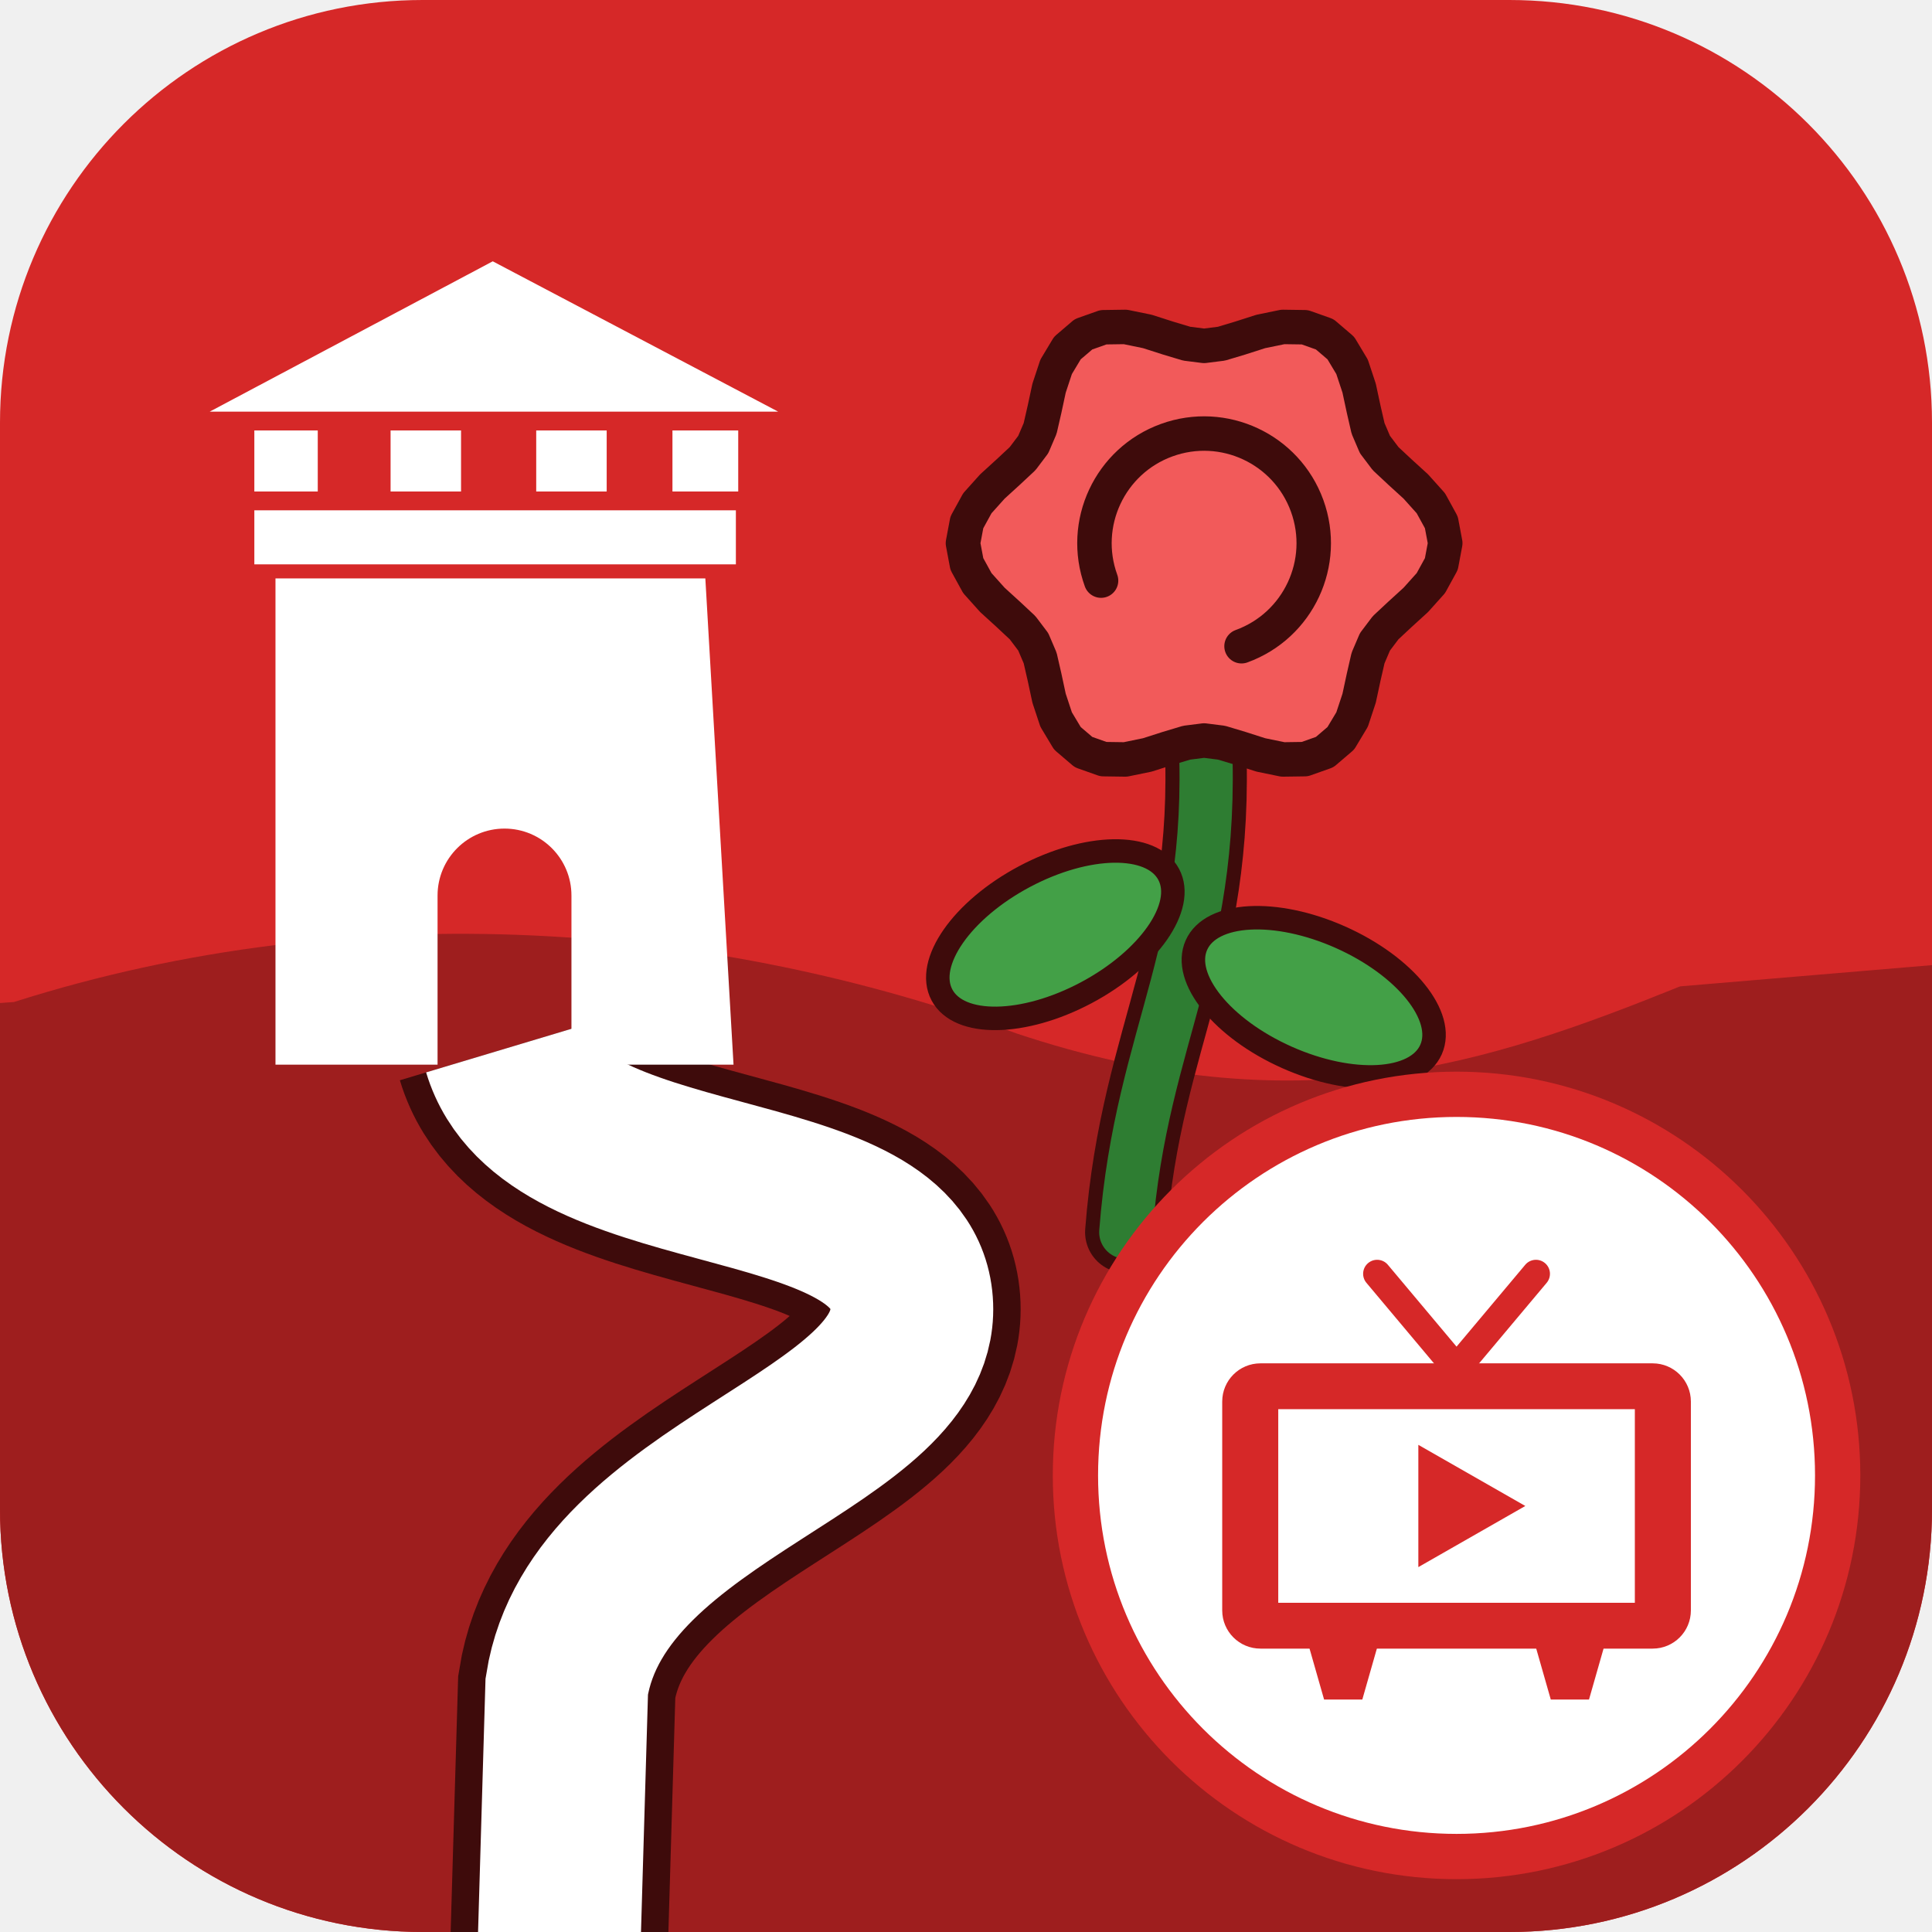
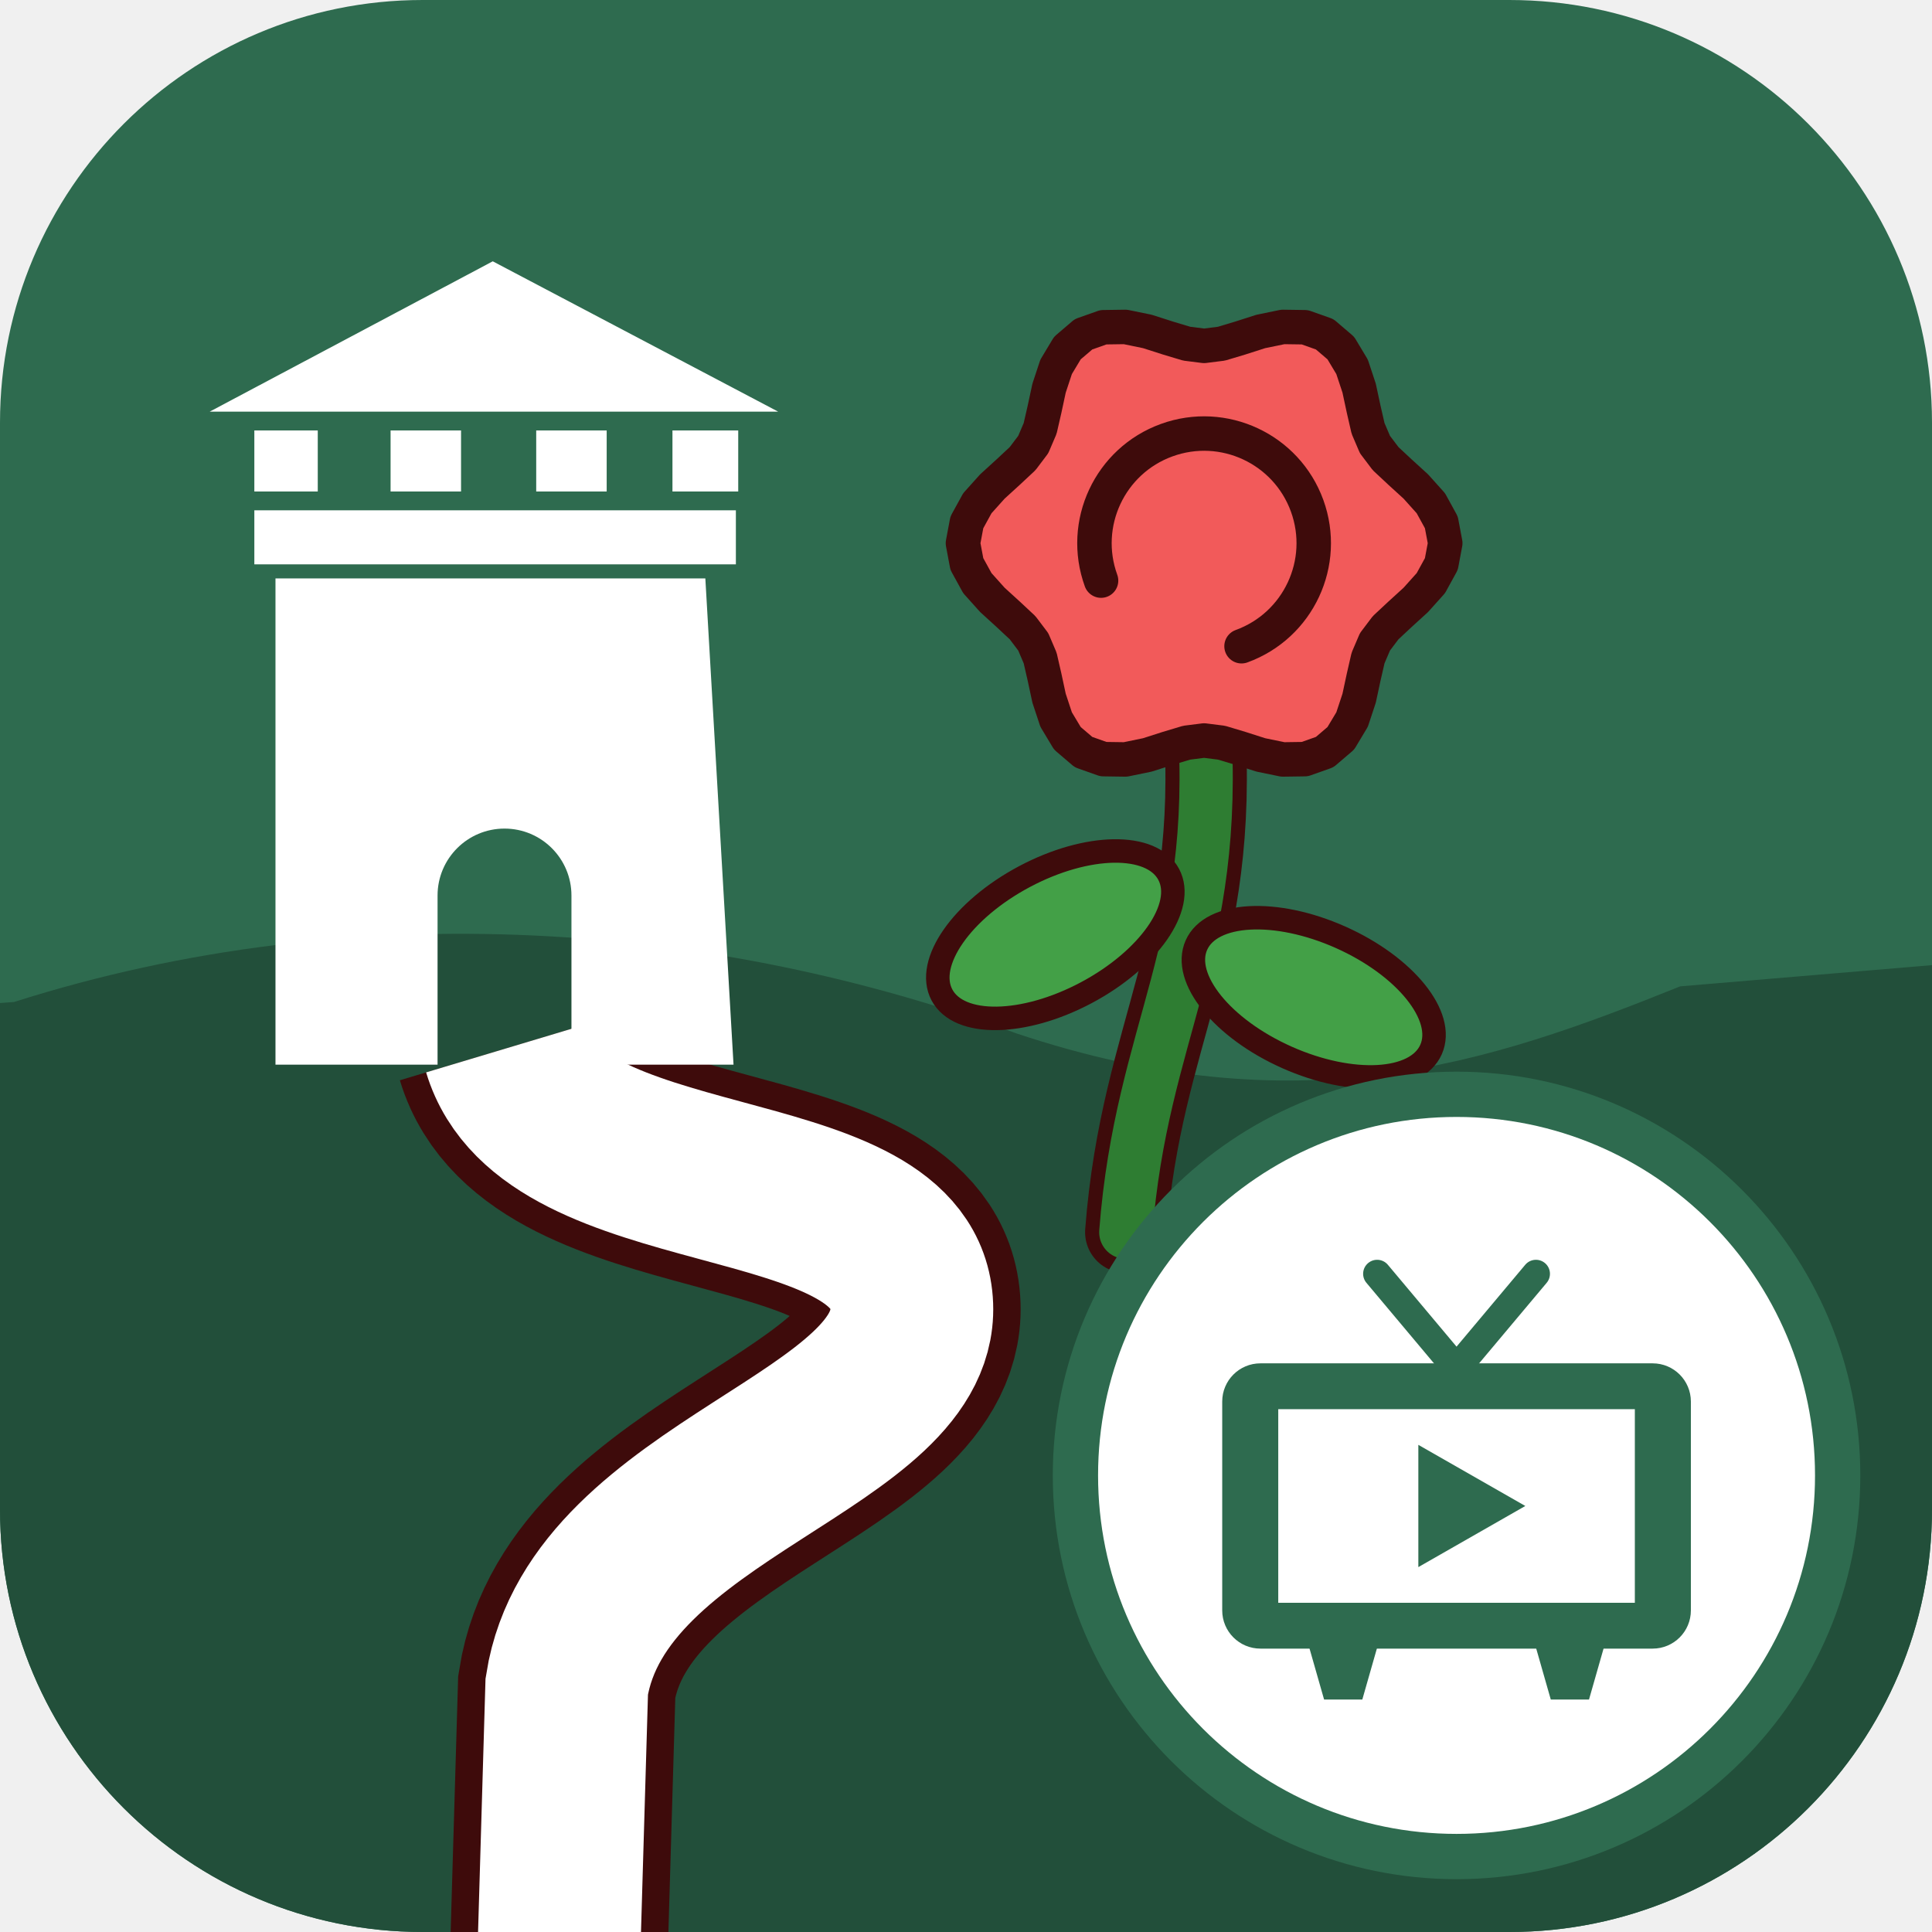
<svg xmlns="http://www.w3.org/2000/svg" viewBox="0 0 1024 1024" width="1024" height="1024">
  <defs>
    <clipPath id="feld">
      <rect width="1024" height="1024" rx="224" />
    </clipPath>
  </defs>
  <g clip-path="url(#feld)">
-     <rect width="1024" height="1024" fill="#D62828" />
+     <rect width="1024" height="1024" fill="#2E6B4F" />
    <g transform="translate(24 14) scale(0.83)">
-       <path fill="#9E1E1E" d="M-300 643 L-20 623 C 200 553 430 573 620 643 C 800 703 920 663 1044 613 L1400 583 V1400 H-300 Z" />
+       <path fill="#224F3A" d="M-300 643 L-20 623 C 200 553 430 573 620 643 C 800 703 920 663 1044 613 L1400 583 V1400 H-300 Z" />
      <path d="M293 653 C 323 753 543 723 553 813 C 563 903 353 933 333 1060 L323 1400" fill="none" stroke="#3E0B0B" stroke-width="139" />
      <path d="M293 653 C 323 753 543 723 553 813 C 563 903 353 933 333 1060 L323 1400" fill="none" stroke="#FFFFFF" stroke-width="104" />
      <g transform="translate(78.0 124.5) scale(1.5)">
        <path fill="#FFFFFF" fill-rule="evenodd" d="M138.5 17L18 81H260Z M37 89H243V115H37Z M64 89V115H95V89Z M125 89V115H157V89Z M187 89V115H215V89Z M37 123H242V146H37Z M46 152H229L241 359H46Z M115 359V287A28.5 28.5 0 0 1 172 287V359Z" />
      </g>
      <path d="M740 442 C 750 590 700 640 690 770" fill="none" stroke="#3E0B0B" stroke-width="52" stroke-linecap="round" />
      <path d="M740 442 C 750 590 700 640 690 770" fill="none" stroke="#2E7D32" stroke-width="34" stroke-linecap="round" />
      <ellipse cx="645" cy="580" rx="82" ry="42" transform="rotate(-28 645 580)" fill="#43A047" stroke="#3E0B0B" stroke-width="15" />
      <ellipse cx="810" cy="620" rx="82" ry="42" transform="rotate(24 810 620)" fill="#43A047" stroke="#3E0B0B" stroke-width="15" />
      <path d="M894.0 330.0 L891.5 343.3 L884.8 355.5 L875.2 366.2 L865.0 375.5 L855.9 384.0 L849.1 393.0 L844.7 403.3 L841.9 415.5 L839.0 429.0 L834.5 442.6 L827.3 454.6 L817.0 463.4 L804.3 467.9 L790.3 468.1 L776.2 465.2 L763.1 461.0 L751.1 457.4 L740.0 456.0 L728.9 457.4 L716.9 461.0 L703.8 465.2 L689.7 468.1 L675.7 467.9 L663.0 463.4 L652.7 454.6 L645.5 442.6 L641.0 429.0 L638.1 415.5 L635.3 403.3 L630.9 393.0 L624.1 384.0 L615.0 375.5 L604.8 366.2 L595.2 355.5 L588.5 343.3 L586.0 330.0 L588.5 316.7 L595.2 304.5 L604.8 293.8 L615.0 284.5 L624.1 276.0 L630.9 267.0 L635.3 256.7 L638.1 244.5 L641.0 231.0 L645.5 217.4 L652.7 205.4 L663.0 196.6 L675.7 192.1 L689.7 191.9 L703.8 194.8 L716.9 199.0 L728.9 202.6 L740.0 204.0 L751.1 202.6 L763.1 199.0 L776.2 194.8 L790.3 191.9 L804.3 192.1 L817.0 196.6 L827.3 205.4 L834.5 217.4 L839.0 231.0 L841.9 244.5 L844.7 256.7 L849.1 267.0 L855.9 276.0 L865.0 284.5 L875.2 293.8 L884.8 304.5 L891.5 316.7 L894.0 330.0Z" fill="#F25A5A" stroke="#3E0B0B" stroke-width="22" stroke-linejoin="round" />
      <path d="M674.2 353.9 A70.0 70.0 0 1 1 763.9 395.8" fill="none" stroke="#3E0B0B" stroke-width="22" stroke-linecap="round" />
    </g>
  </g>
-   <circle cx="772" cy="782" r="214" fill="#D62828" />
+   <circle cx="772" cy="782" r="214" fill="#2E6B4F" />
  <circle cx="772" cy="782" r="190" fill="#FFFFFF" />
-   <g transform="translate(637.0 647.0) scale(0.675)" fill="#D62828">
+   <g transform="translate(637.0 647.0) scale(0.675)" fill="#2E6B4F">
    <rect x="189" y="8" width="22" height="112" rx="11" transform="rotate(-40 200 116)" />
    <rect x="189" y="8" width="22" height="112" rx="11" transform="rotate(40 200 116)" />
    <path fill-rule="evenodd" d="M46 112 H354 A30 30 0 0 1 384 142 V306 A30 30 0 0 1 354 336 H46 A30 30 0 0 1 16 306 V142 A30 30 0 0 1 46 112 Z M60 148 V300 H340 V148 Z" />
    <path d="M170 176 L170 272 L254 224 Z" />
    <path d="M84 334 H138 L126 376 H96 Z" />
    <path d="M262 334 H316 L304 376 H274 Z" />
  </g>
</svg>
